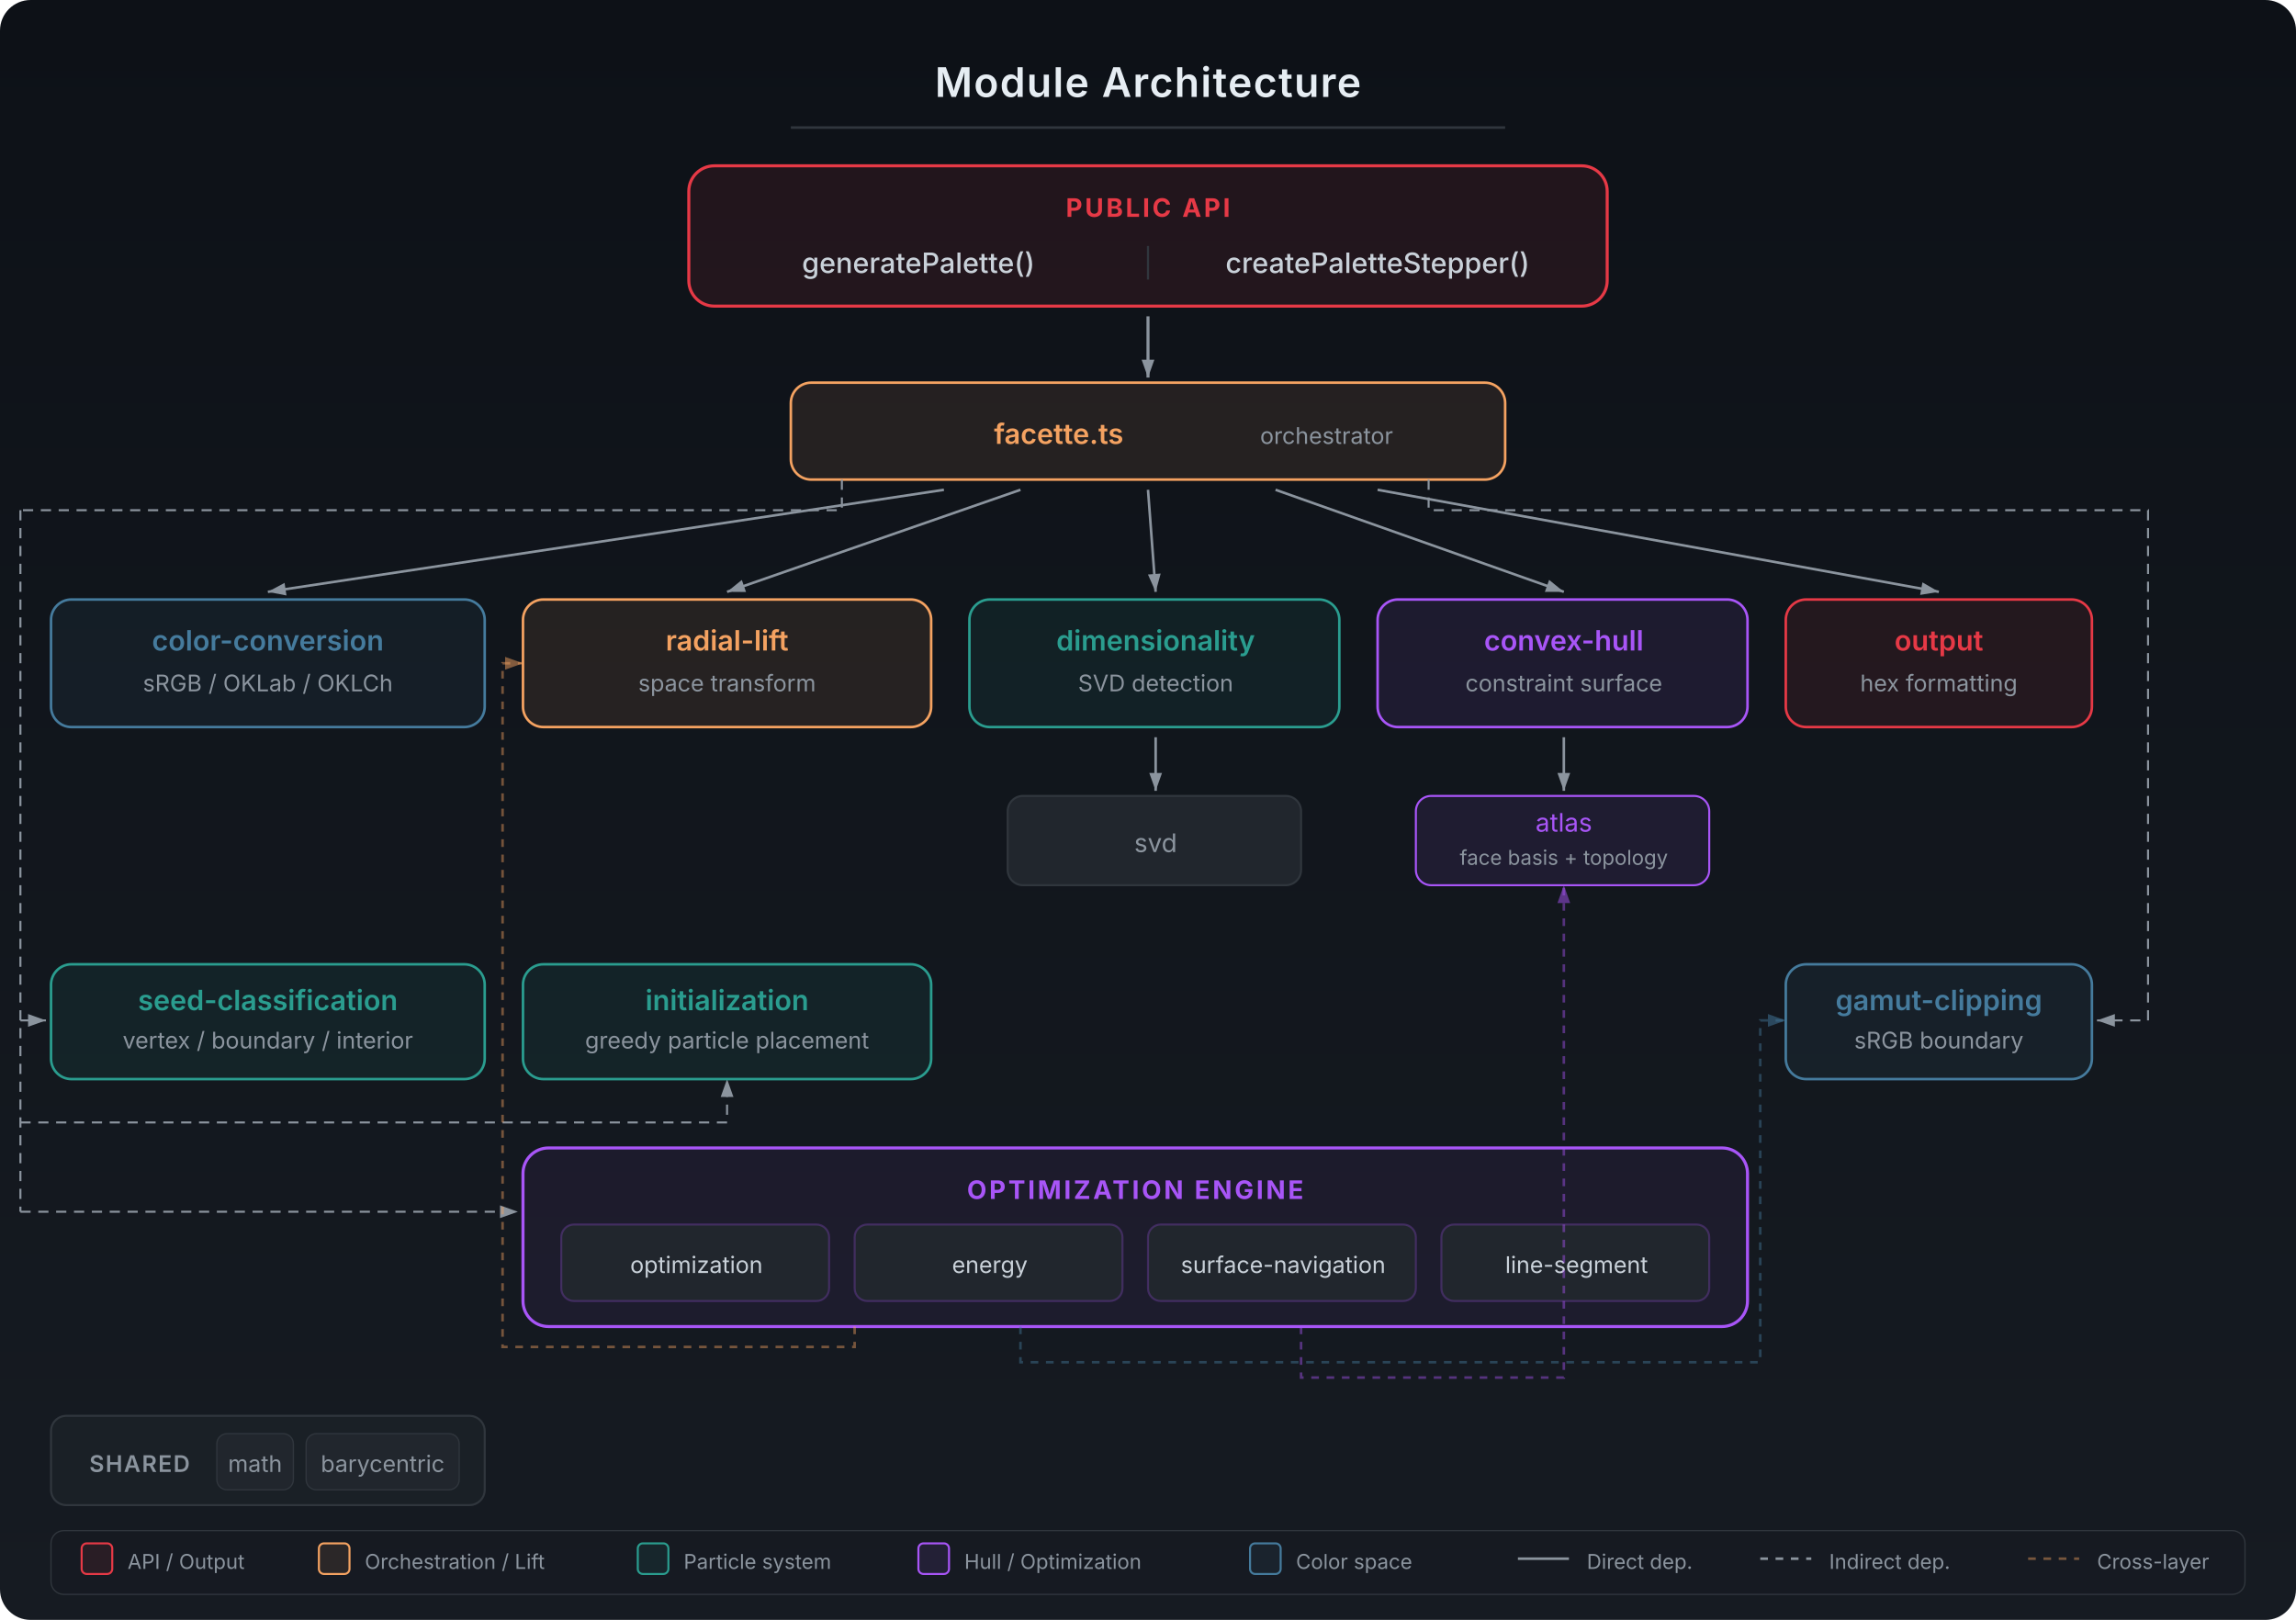
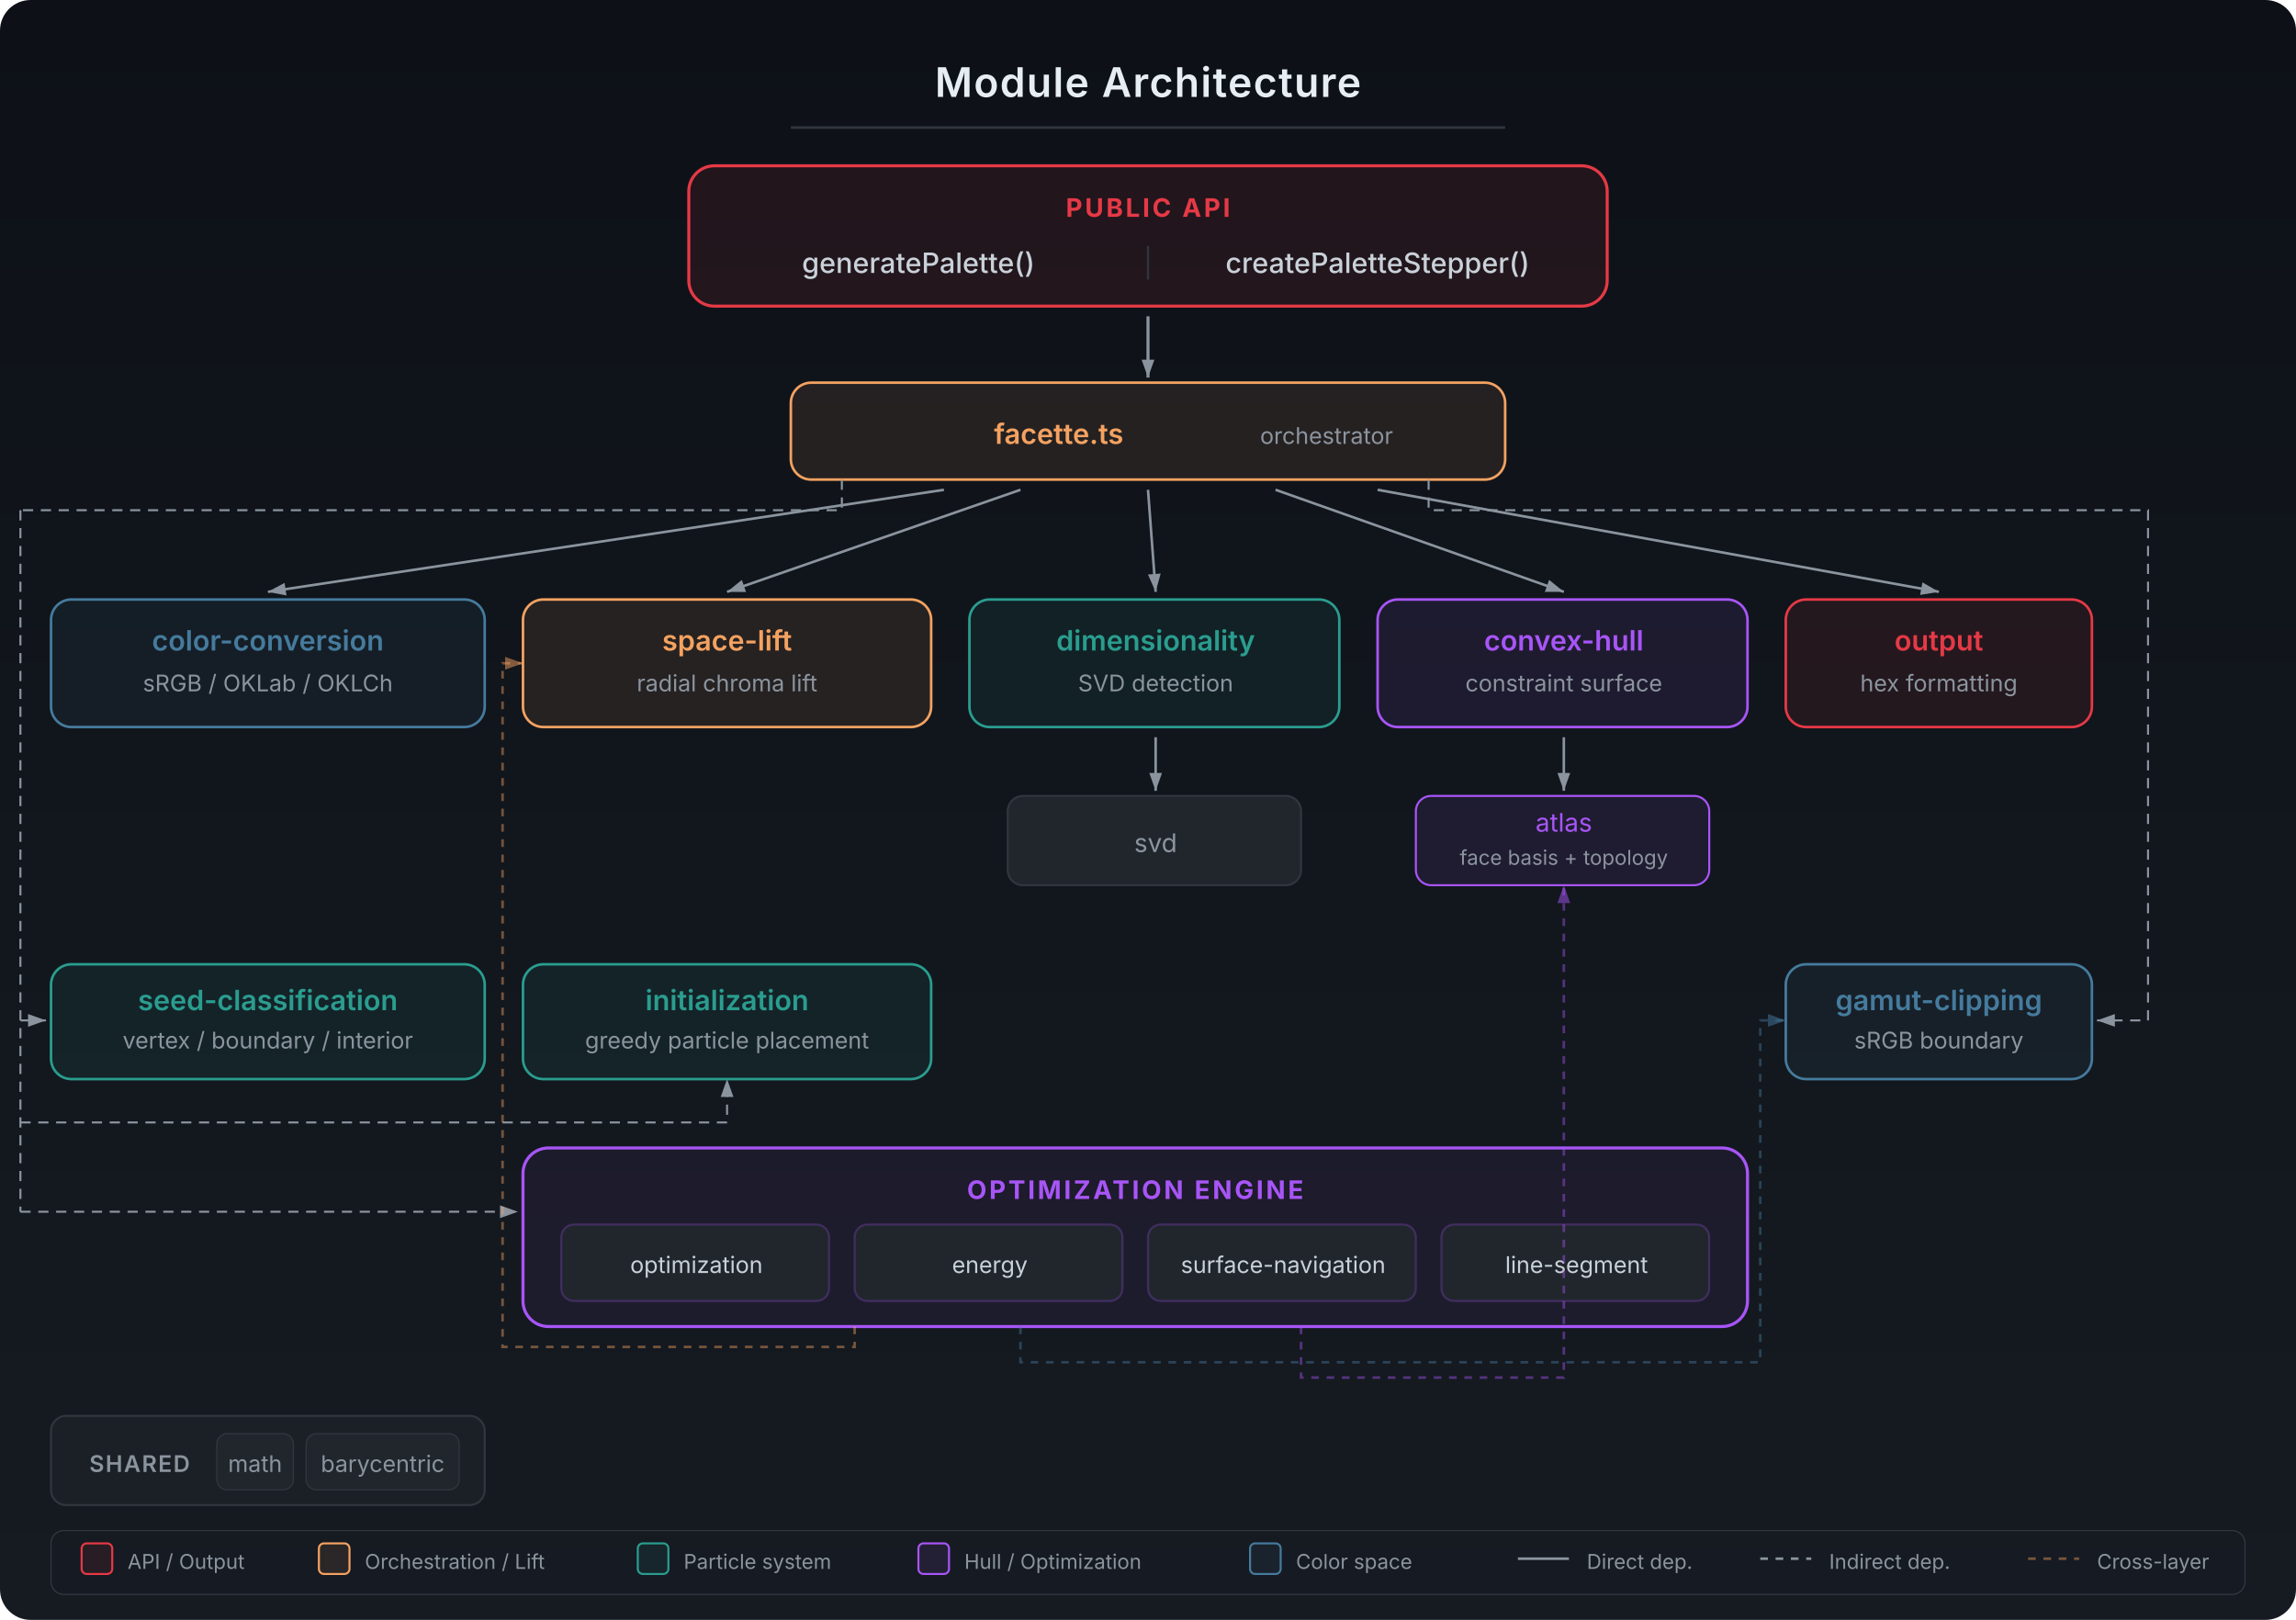
<svg xmlns="http://www.w3.org/2000/svg" viewBox="0 0 900 635" font-family="system-ui, -apple-system, 'Segoe UI', sans-serif">
  <defs>
    <linearGradient id="mbg" x1="0" y1="0" x2="0" y2="1">
      <stop offset="0%" stop-color="#0d1117" />
      <stop offset="100%" stop-color="#161b22" />
    </linearGradient>
    <marker id="marr" markerWidth="8" markerHeight="6" refX="7" refY="3" orient="auto" markerUnits="userSpaceOnUse">
      <path d="M0,0.5 L7,3 L0,5.5" fill="#8b949e" stroke="none" />
    </marker>
    <marker id="marr-teal" markerWidth="8" markerHeight="6" refX="7" refY="3" orient="auto" markerUnits="userSpaceOnUse">
      <path d="M0,0.5 L7,3 L0,5.5" fill="#2a9d8f80" stroke="none" />
    </marker>
    <marker id="marr-orange" markerWidth="8" markerHeight="6" refX="7" refY="3" orient="auto" markerUnits="userSpaceOnUse">
      <path d="M0,0.5 L7,3 L0,5.5" fill="#f4a26180" stroke="none" />
    </marker>
    <marker id="marr-blue" markerWidth="8" markerHeight="6" refX="7" refY="3" orient="auto" markerUnits="userSpaceOnUse">
      <path d="M0,0.5 L7,3 L0,5.5" fill="#457b9d80" stroke="none" />
    </marker>
    <marker id="marr-purple" markerWidth="8" markerHeight="6" refX="7" refY="3" orient="auto" markerUnits="userSpaceOnUse">
      <path d="M0,0.5 L7,3 L0,5.5" fill="#a855f780" stroke="none" />
    </marker>
  </defs>
  <rect width="900" height="635" rx="12" fill="url(#mbg)" />
  <text x="450" y="38" text-anchor="middle" fill="#e6edf3" font-size="16" font-weight="600" letter-spacing="0.5">Module Architecture</text>
  <line x1="310" y1="50" x2="590" y2="50" stroke="#30363d" stroke-width="1" />
  <g transform="translate(270, 65)">
    <rect width="360" height="55" rx="10" fill="#e6394618" stroke="#e63946" stroke-width="1.2" />
    <text x="180" y="20" text-anchor="middle" fill="#e63946" font-size="10" font-weight="700" letter-spacing="1">PUBLIC API</text>
    <text x="90" y="42" text-anchor="middle" fill="#c9d1d9" font-size="11" font-weight="500">generatePalette()</text>
    <text x="270" y="42" text-anchor="middle" fill="#c9d1d9" font-size="11" font-weight="500">createPaletteStepper()</text>
    <text x="180" y="42" text-anchor="middle" fill="#30363d" font-size="11">|</text>
  </g>
  <line x1="450" y1="124" x2="450" y2="148" stroke="#8b949e" stroke-width="1.2" marker-end="url(#marr)" />
  <g transform="translate(310, 150)">
    <rect width="280" height="38" rx="8" fill="#f4a26118" stroke="#f4a261" stroke-width="1" />
    <text x="105" y="24" text-anchor="middle" fill="#f4a261" font-size="11" font-weight="600">facette.ts</text>
    <text x="210" y="24" text-anchor="middle" fill="#8b949e" font-size="9">orchestrator</text>
  </g>
  <line x1="370" y1="192" x2="105" y2="232" stroke="#8b949e" stroke-width="1" marker-end="url(#marr)" />
  <line x1="400" y1="192" x2="285" y2="232" stroke="#8b949e" stroke-width="1" marker-end="url(#marr)" />
  <line x1="450" y1="192" x2="453" y2="232" stroke="#8b949e" stroke-width="1" marker-end="url(#marr)" />
  <line x1="500" y1="192" x2="613" y2="232" stroke="#8b949e" stroke-width="1" marker-end="url(#marr)" />
  <line x1="540" y1="192" x2="760" y2="232" stroke="#8b949e" stroke-width="1" marker-end="url(#marr)" />
  <g transform="translate(20, 235)">
    <rect width="170" height="50" rx="8" fill="#457b9d18" stroke="#457b9d" stroke-width="1" />
    <text x="85" y="20" text-anchor="middle" fill="#457b9d" font-size="11" font-weight="600">color-conversion</text>
    <text x="85" y="36" text-anchor="middle" fill="#8b949e" font-size="9">sRGB / OKLab / OKLCh</text>
  </g>
  <g transform="translate(205, 235)">
    <rect width="160" height="50" rx="8" fill="#f4a26118" stroke="#f4a261" stroke-width="1" />
-     <text x="80" y="20" text-anchor="middle" fill="#f4a261" font-size="11" font-weight="600">radial-lift</text>
-     <text x="80" y="36" text-anchor="middle" fill="#8b949e" font-size="9">space transform</text>
+     <text x="80" y="20" text-anchor="middle" fill="#f4a261" font-size="11" font-weight="600">space-lift</text>
+     <text x="80" y="36" text-anchor="middle" fill="#8b949e" font-size="9">radial chroma lift</text>
  </g>
  <g transform="translate(380, 235)">
    <rect width="145" height="50" rx="8" fill="#2a9d8f18" stroke="#2a9d8f" stroke-width="1" />
    <text x="73" y="20" text-anchor="middle" fill="#2a9d8f" font-size="11" font-weight="600">dimensionality</text>
    <text x="73" y="36" text-anchor="middle" fill="#8b949e" font-size="9">SVD detection</text>
  </g>
  <g transform="translate(540, 235)">
    <rect width="145" height="50" rx="8" fill="#a855f718" stroke="#a855f7" stroke-width="1" />
    <text x="73" y="20" text-anchor="middle" fill="#a855f7" font-size="11" font-weight="600">convex-hull</text>
    <text x="73" y="36" text-anchor="middle" fill="#8b949e" font-size="9">constraint surface</text>
  </g>
  <g transform="translate(700, 235)">
    <rect width="120" height="50" rx="8" fill="#e6394618" stroke="#e63946" stroke-width="1" />
    <text x="60" y="20" text-anchor="middle" fill="#e63946" font-size="11" font-weight="600">output</text>
    <text x="60" y="36" text-anchor="middle" fill="#8b949e" font-size="9">hex formatting</text>
  </g>
  <line x1="453" y1="289" x2="453" y2="310" stroke="#8b949e" stroke-width="1" marker-end="url(#marr)" />
  <g transform="translate(395, 312)">
    <rect width="115" height="35" rx="6" fill="#21262d" stroke="#30363d" stroke-width="0.8" />
    <text x="58" y="22" text-anchor="middle" fill="#8b949e" font-size="10">svd</text>
  </g>
  <line x1="613" y1="289" x2="613" y2="310" stroke="#8b949e" stroke-width="1" marker-end="url(#marr)" />
  <g transform="translate(555, 312)">
    <rect width="115" height="35" rx="6" fill="#a855f718" stroke="#a855f7" stroke-width="0.8" />
    <text x="58" y="14" text-anchor="middle" fill="#a855f7" font-size="10">atlas</text>
    <text x="58" y="27" text-anchor="middle" fill="#8b949e" font-size="8">face basis + topology</text>
  </g>
  <polyline points="330,188 330,200 8,200" fill="none" stroke="#8b949e" stroke-width="0.8" stroke-dasharray="4,3" />
  <line x1="8" y1="200" x2="8" y2="475" stroke="#8b949e" stroke-width="0.8" stroke-dasharray="4,3" />
  <line x1="8" y1="400" x2="18" y2="400" stroke="#8b949e" stroke-width="0.8" stroke-dasharray="4,3" marker-end="url(#marr)" />
  <polyline points="8,440 285,440 285,423" fill="none" stroke="#8b949e" stroke-width="0.8" stroke-dasharray="4,3" marker-end="url(#marr)" />
  <line x1="8" y1="475" x2="203" y2="475" stroke="#8b949e" stroke-width="0.8" stroke-dasharray="4,3" marker-end="url(#marr)" />
  <polyline points="560,188 560,200 842,200 842,400 822,400" fill="none" stroke="#8b949e" stroke-width="0.8" stroke-dasharray="4,3" marker-end="url(#marr)" />
  <g transform="translate(20, 378)">
    <rect width="170" height="45" rx="8" fill="#2a9d8f18" stroke="#2a9d8f" stroke-width="1" />
    <text x="85" y="18" text-anchor="middle" fill="#2a9d8f" font-size="11" font-weight="600">seed-classification</text>
    <text x="85" y="33" text-anchor="middle" fill="#8b949e" font-size="9">vertex / boundary / interior</text>
  </g>
  <g transform="translate(205, 378)">
    <rect width="160" height="45" rx="8" fill="#2a9d8f18" stroke="#2a9d8f" stroke-width="1" />
    <text x="80" y="18" text-anchor="middle" fill="#2a9d8f" font-size="11" font-weight="600">initialization</text>
    <text x="80" y="33" text-anchor="middle" fill="#8b949e" font-size="9">greedy particle placement</text>
  </g>
  <g transform="translate(700, 378)">
    <rect width="120" height="45" rx="8" fill="#457b9d18" stroke="#457b9d" stroke-width="1" />
    <text x="60" y="18" text-anchor="middle" fill="#457b9d" font-size="11" font-weight="600">gamut-clipping</text>
    <text x="60" y="33" text-anchor="middle" fill="#8b949e" font-size="9">sRGB boundary</text>
  </g>
  <g transform="translate(205, 450)">
    <rect width="480" height="70" rx="10" fill="#a855f710" stroke="#a855f7" stroke-width="1.2" />
    <text x="240" y="20" text-anchor="middle" fill="#a855f7" font-size="10" font-weight="700" letter-spacing="1">OPTIMIZATION ENGINE</text>
    <g transform="translate(15, 30)">
      <rect width="105" height="30" rx="5" fill="#21262d" stroke="#a855f740" stroke-width="0.8" />
      <text x="53" y="19" text-anchor="middle" fill="#c9d1d9" font-size="9">optimization</text>
    </g>
    <g transform="translate(130, 30)">
      <rect width="105" height="30" rx="5" fill="#21262d" stroke="#a855f740" stroke-width="0.8" />
      <text x="53" y="19" text-anchor="middle" fill="#c9d1d9" font-size="9">energy</text>
    </g>
    <g transform="translate(245, 30)">
      <rect width="105" height="30" rx="5" fill="#21262d" stroke="#a855f740" stroke-width="0.8" />
      <text x="53" y="19" text-anchor="middle" fill="#c9d1d9" font-size="9">surface-navigation</text>
    </g>
    <g transform="translate(360, 30)">
      <rect width="105" height="30" rx="5" fill="#21262d" stroke="#a855f740" stroke-width="0.8" />
      <text x="53" y="19" text-anchor="middle" fill="#c9d1d9" font-size="9">line-segment</text>
    </g>
  </g>
  <polyline points="335,520 335,528 197,528 197,260 205,260" fill="none" stroke="#f4a26170" stroke-width="1" stroke-dasharray="3,3" marker-end="url(#marr-orange)" />
  <polyline points="400,520 400,534 690,534 690,400 700,400" fill="none" stroke="#457b9d70" stroke-width="1" stroke-dasharray="3,3" marker-end="url(#marr-blue)" />
  <polyline points="510,520 510,540 613,540 613,347" fill="none" stroke="#a855f770" stroke-width="1" stroke-dasharray="3,3" marker-end="url(#marr-purple)" />
  <g transform="translate(20, 555)">
    <rect width="170" height="35" rx="6" fill="#21262d80" stroke="#30363d" stroke-width="0.8" />
    <text x="15" y="22" fill="#8b949e" font-size="9" font-weight="600" letter-spacing="0.5">SHARED</text>
    <g transform="translate(65, 7)">
      <rect width="30" height="22" rx="4" fill="#21262d" stroke="#30363d" stroke-width="0.5" />
      <text x="15" y="15" text-anchor="middle" fill="#8b949e" font-size="9">math</text>
    </g>
    <g transform="translate(100, 7)">
      <rect width="60" height="22" rx="4" fill="#21262d" stroke="#30363d" stroke-width="0.5" />
      <text x="30" y="15" text-anchor="middle" fill="#8b949e" font-size="9">barycentric</text>
    </g>
  </g>
  <g transform="translate(20, 600)">
    <rect width="860" height="25" rx="5" fill="#161b2280" stroke="#30363d" stroke-width="0.5" />
    <rect x="12" y="5" width="12" height="12" rx="2" fill="#e6394618" stroke="#e63946" stroke-width="0.8" />
    <text x="30" y="15" fill="#8b949e" font-size="8">API / Output</text>
    <rect x="105" y="5" width="12" height="12" rx="2" fill="#f4a26118" stroke="#f4a261" stroke-width="0.8" />
    <text x="123" y="15" fill="#8b949e" font-size="8">Orchestration / Lift</text>
    <rect x="230" y="5" width="12" height="12" rx="2" fill="#2a9d8f18" stroke="#2a9d8f" stroke-width="0.8" />
    <text x="248" y="15" fill="#8b949e" font-size="8">Particle system</text>
    <rect x="340" y="5" width="12" height="12" rx="2" fill="#a855f718" stroke="#a855f7" stroke-width="0.8" />
    <text x="358" y="15" fill="#8b949e" font-size="8">Hull / Optimization</text>
    <rect x="470" y="5" width="12" height="12" rx="2" fill="#457b9d18" stroke="#457b9d" stroke-width="0.8" />
    <text x="488" y="15" fill="#8b949e" font-size="8">Color space</text>
    <line x1="575" y1="11" x2="595" y2="11" stroke="#8b949e" stroke-width="1" />
    <text x="602" y="15" fill="#8b949e" font-size="8">Direct dep.</text>
    <line x1="670" y1="11" x2="690" y2="11" stroke="#8b949e" stroke-width="1" stroke-dasharray="3,3" />
    <text x="697" y="15" fill="#8b949e" font-size="8">Indirect dep.</text>
    <line x1="775" y1="11" x2="795" y2="11" stroke="#f4a26170" stroke-width="1" stroke-dasharray="3,3" />
    <text x="802" y="15" fill="#8b949e" font-size="8">Cross-layer</text>
  </g>
</svg>
